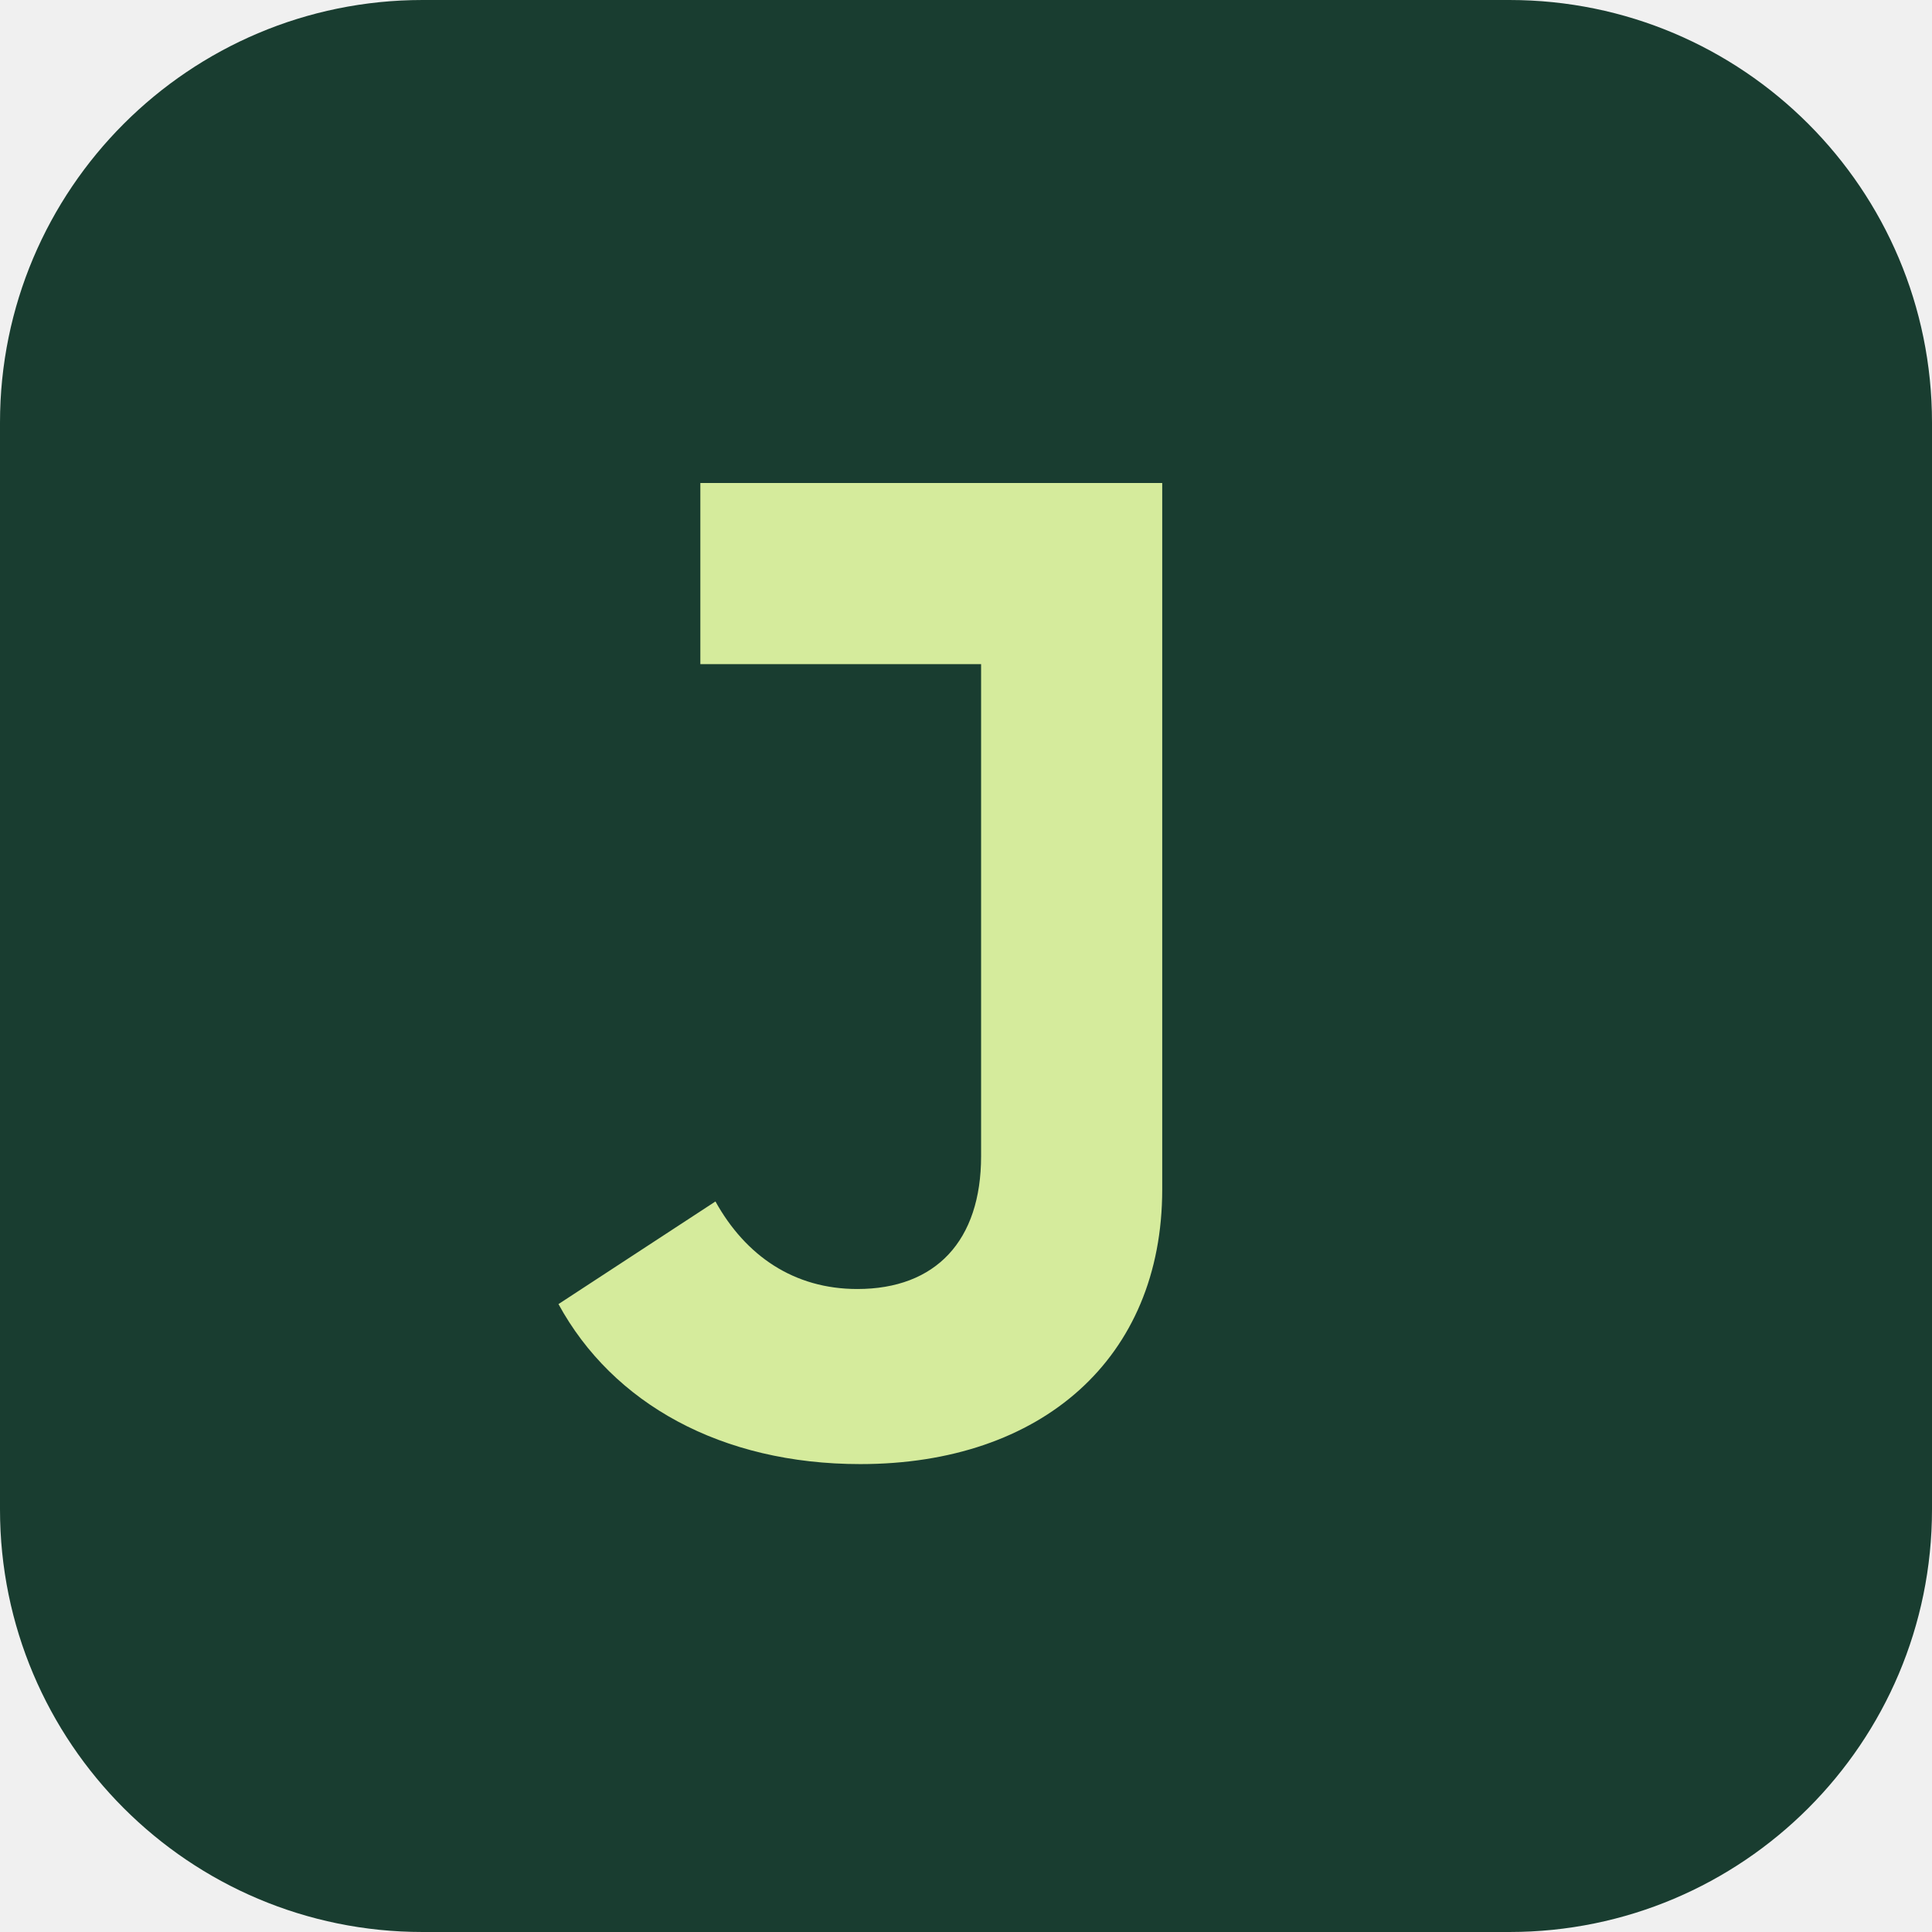
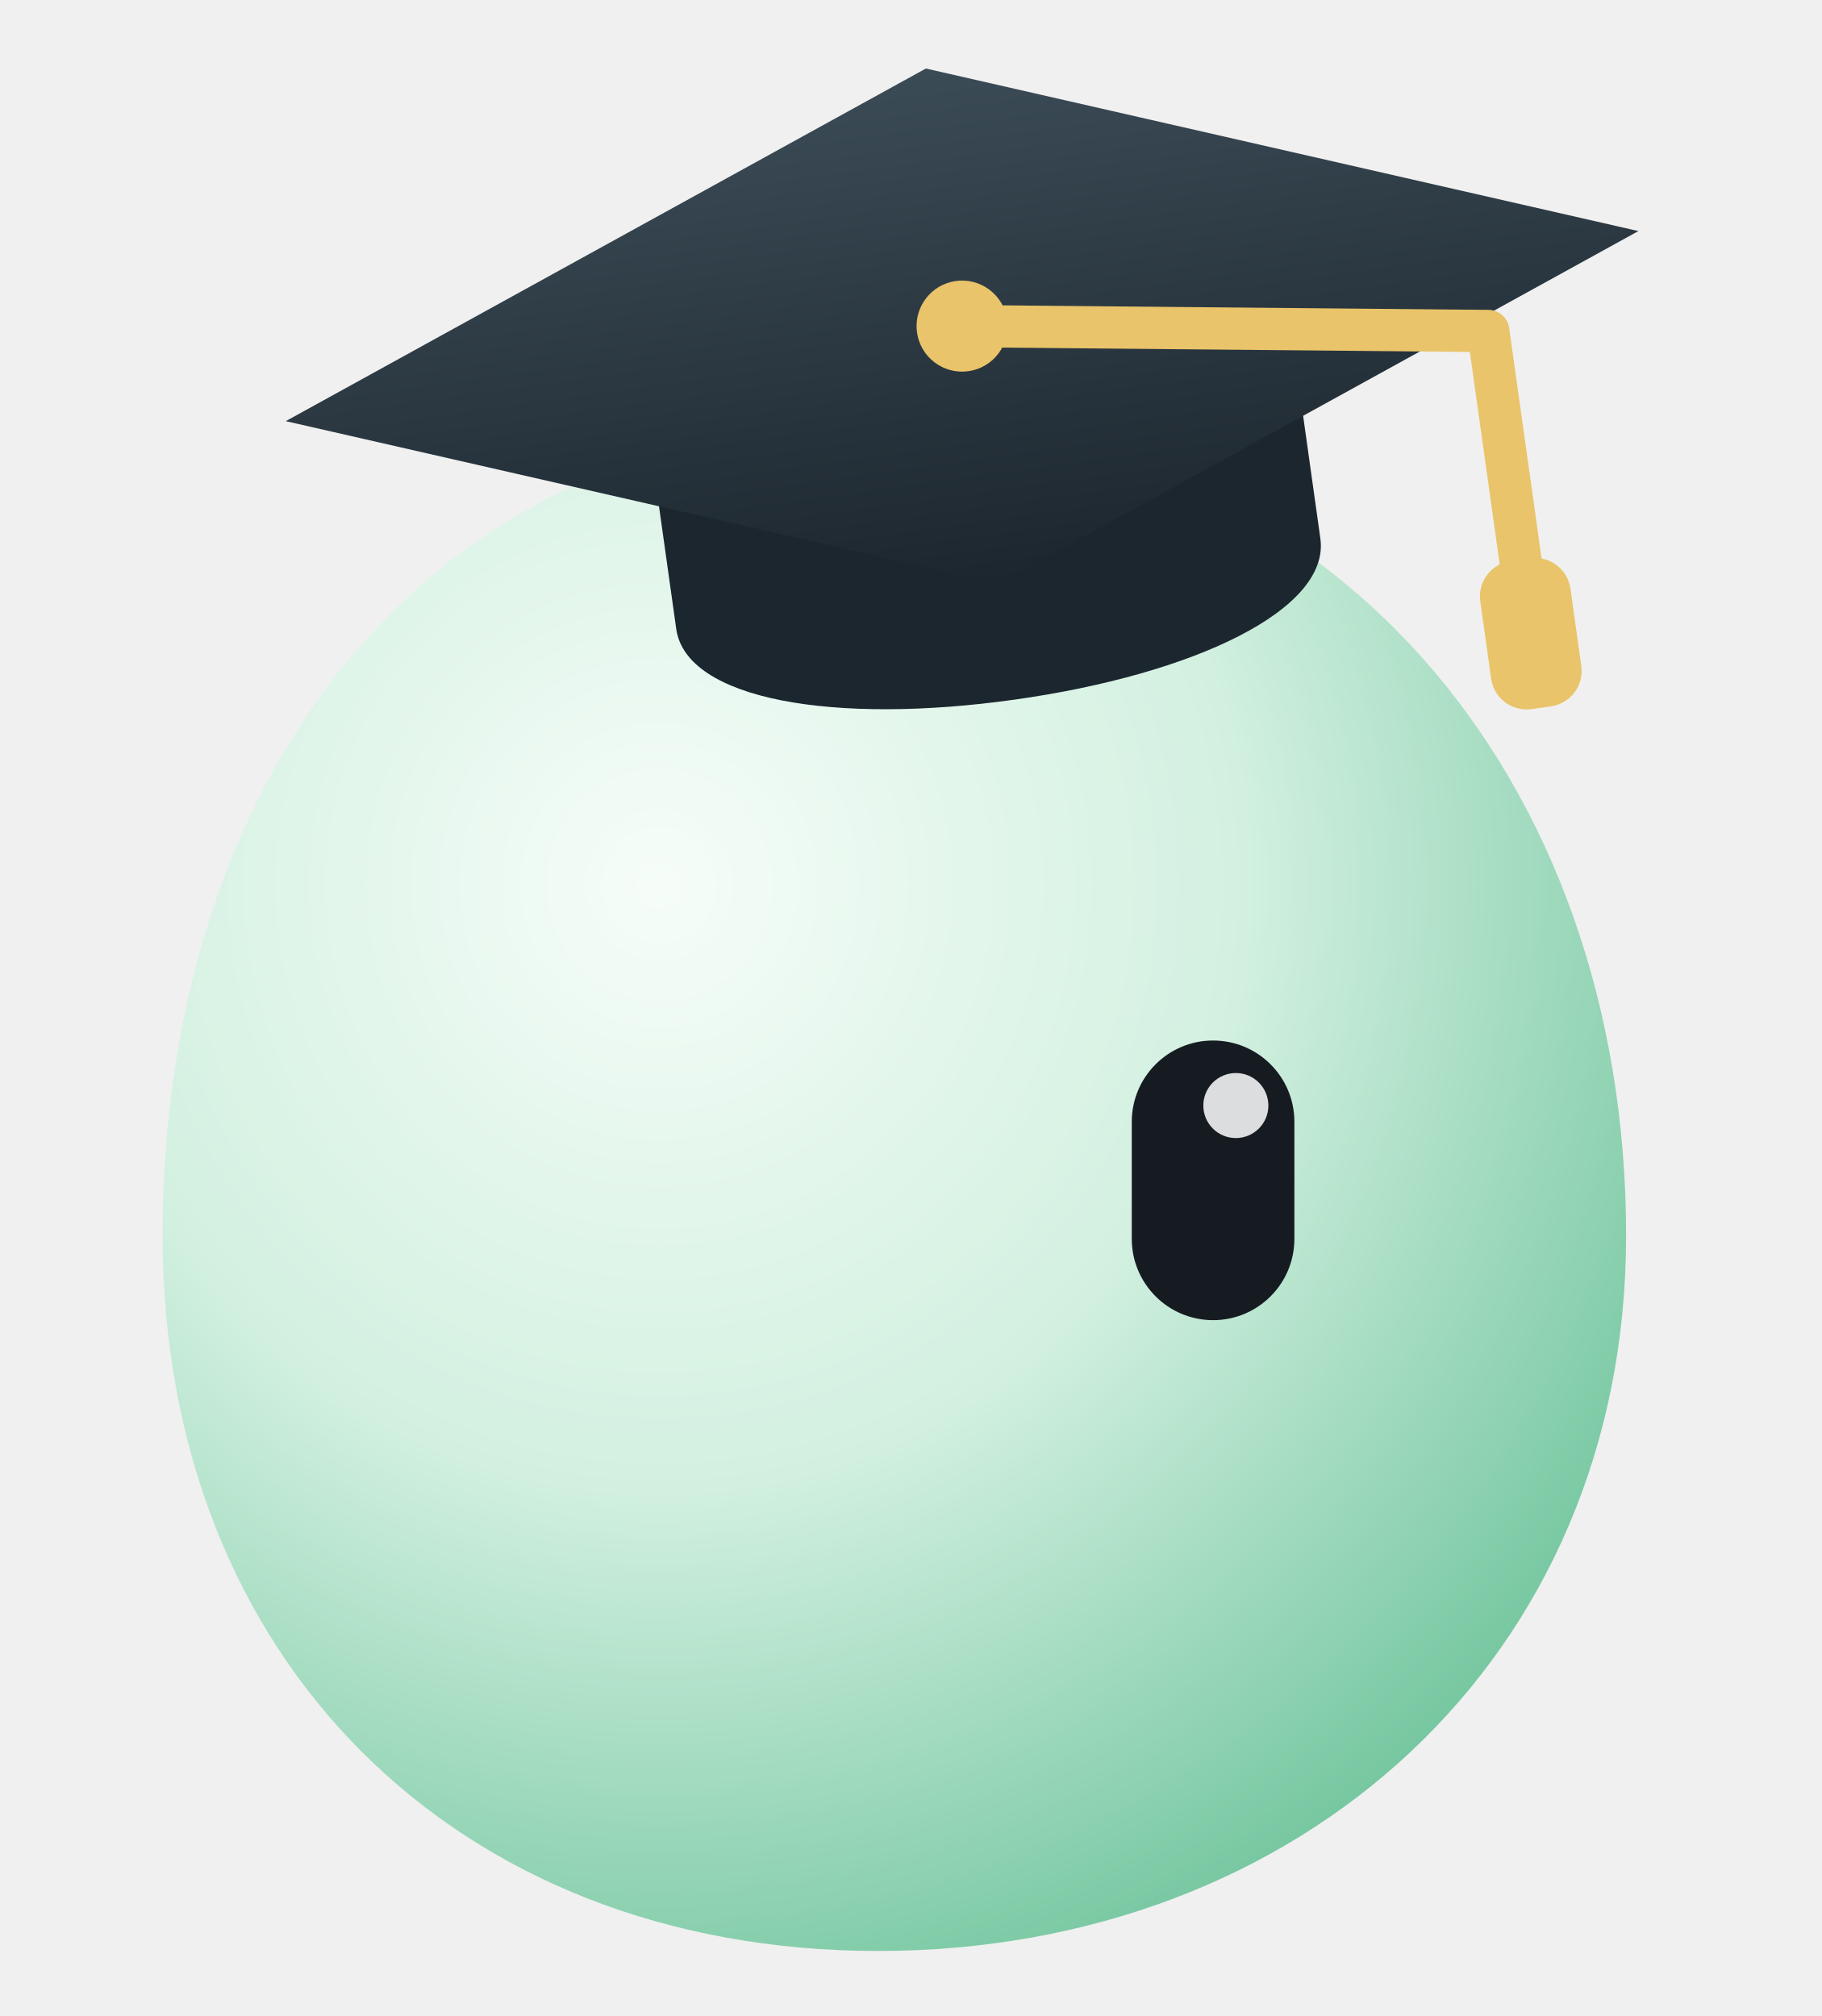
- <svg xmlns="http://www.w3.org/2000/svg" viewBox="0 0 64 64">
-   <rect width="64" height="64" rx="14" fill="#193d30" />
-   <path d="M38.5 16v23.4c0 5.6-4 9.1-10 9.1-4.6 0-8.2-2-10-5.3l5.2-3.4c1 1.8 2.6 2.9 4.7 2.9 2.6 0 4.1-1.6 4.1-4.4V22h-9.3v-6h15.3z" fill="#d5eb9c" />
+ <svg xmlns="http://www.w3.org/2000/svg" viewBox="4 1 56 62">
+   <defs>
+     <radialGradient id="jade-body" cx="0.34" cy="0.3" r="0.8">
+       <stop offset="0" stop-color="#f6fdf9" />
+       <stop offset="0.5" stop-color="#d2f0e0" />
+       <stop offset="1" stop-color="#6fc49c" />
+     </radialGradient>
+     <linearGradient id="jade-cap" x1="0" y1="0" x2="0" y2="1">
+       <stop offset="0" stop-color="#3b4b56" />
+       <stop offset="1" stop-color="#1c262e" />
+     </linearGradient>
+   </defs>
+   <path d="M31 14 C45 14 54 25 54 39 C54 52 44 61 31 61 C18 61 9 52 9 39 C9 25 17 14 31 14 Z" fill="url(#jade-body)" />
+   <rect x="38.8" y="33" width="5" height="8.6" rx="2.5" fill="#161b22" />
+   <circle cx="42" cy="35" r="1" fill="#fff" opacity="0.85" />
+   <g transform="rotate(-8 34 14)">
+     <path d="M24 14.5 L24 19 C24 21.2 28.4 22.6 34 22.6 C39.6 22.6 44 21.2 44 19 L44 14.5 Z" fill="#1c262e" />
+     <path d="M34 3 L55 11 L34 19 L13 11 Z" fill="url(#jade-cap)" />
+     <path d="M34 11 L50 13.4 L50 21.5" stroke="#e9c46a" stroke-width="1.3" stroke-linecap="round" stroke-linejoin="round" fill="none" />
+     <rect x="48.6" y="20.5" width="2.8" height="4.6" rx="1.1" fill="#e9c46a" />
+     <circle cx="34" cy="11" r="1.4" fill="#e9c46a" />
+   </g>
</svg>
